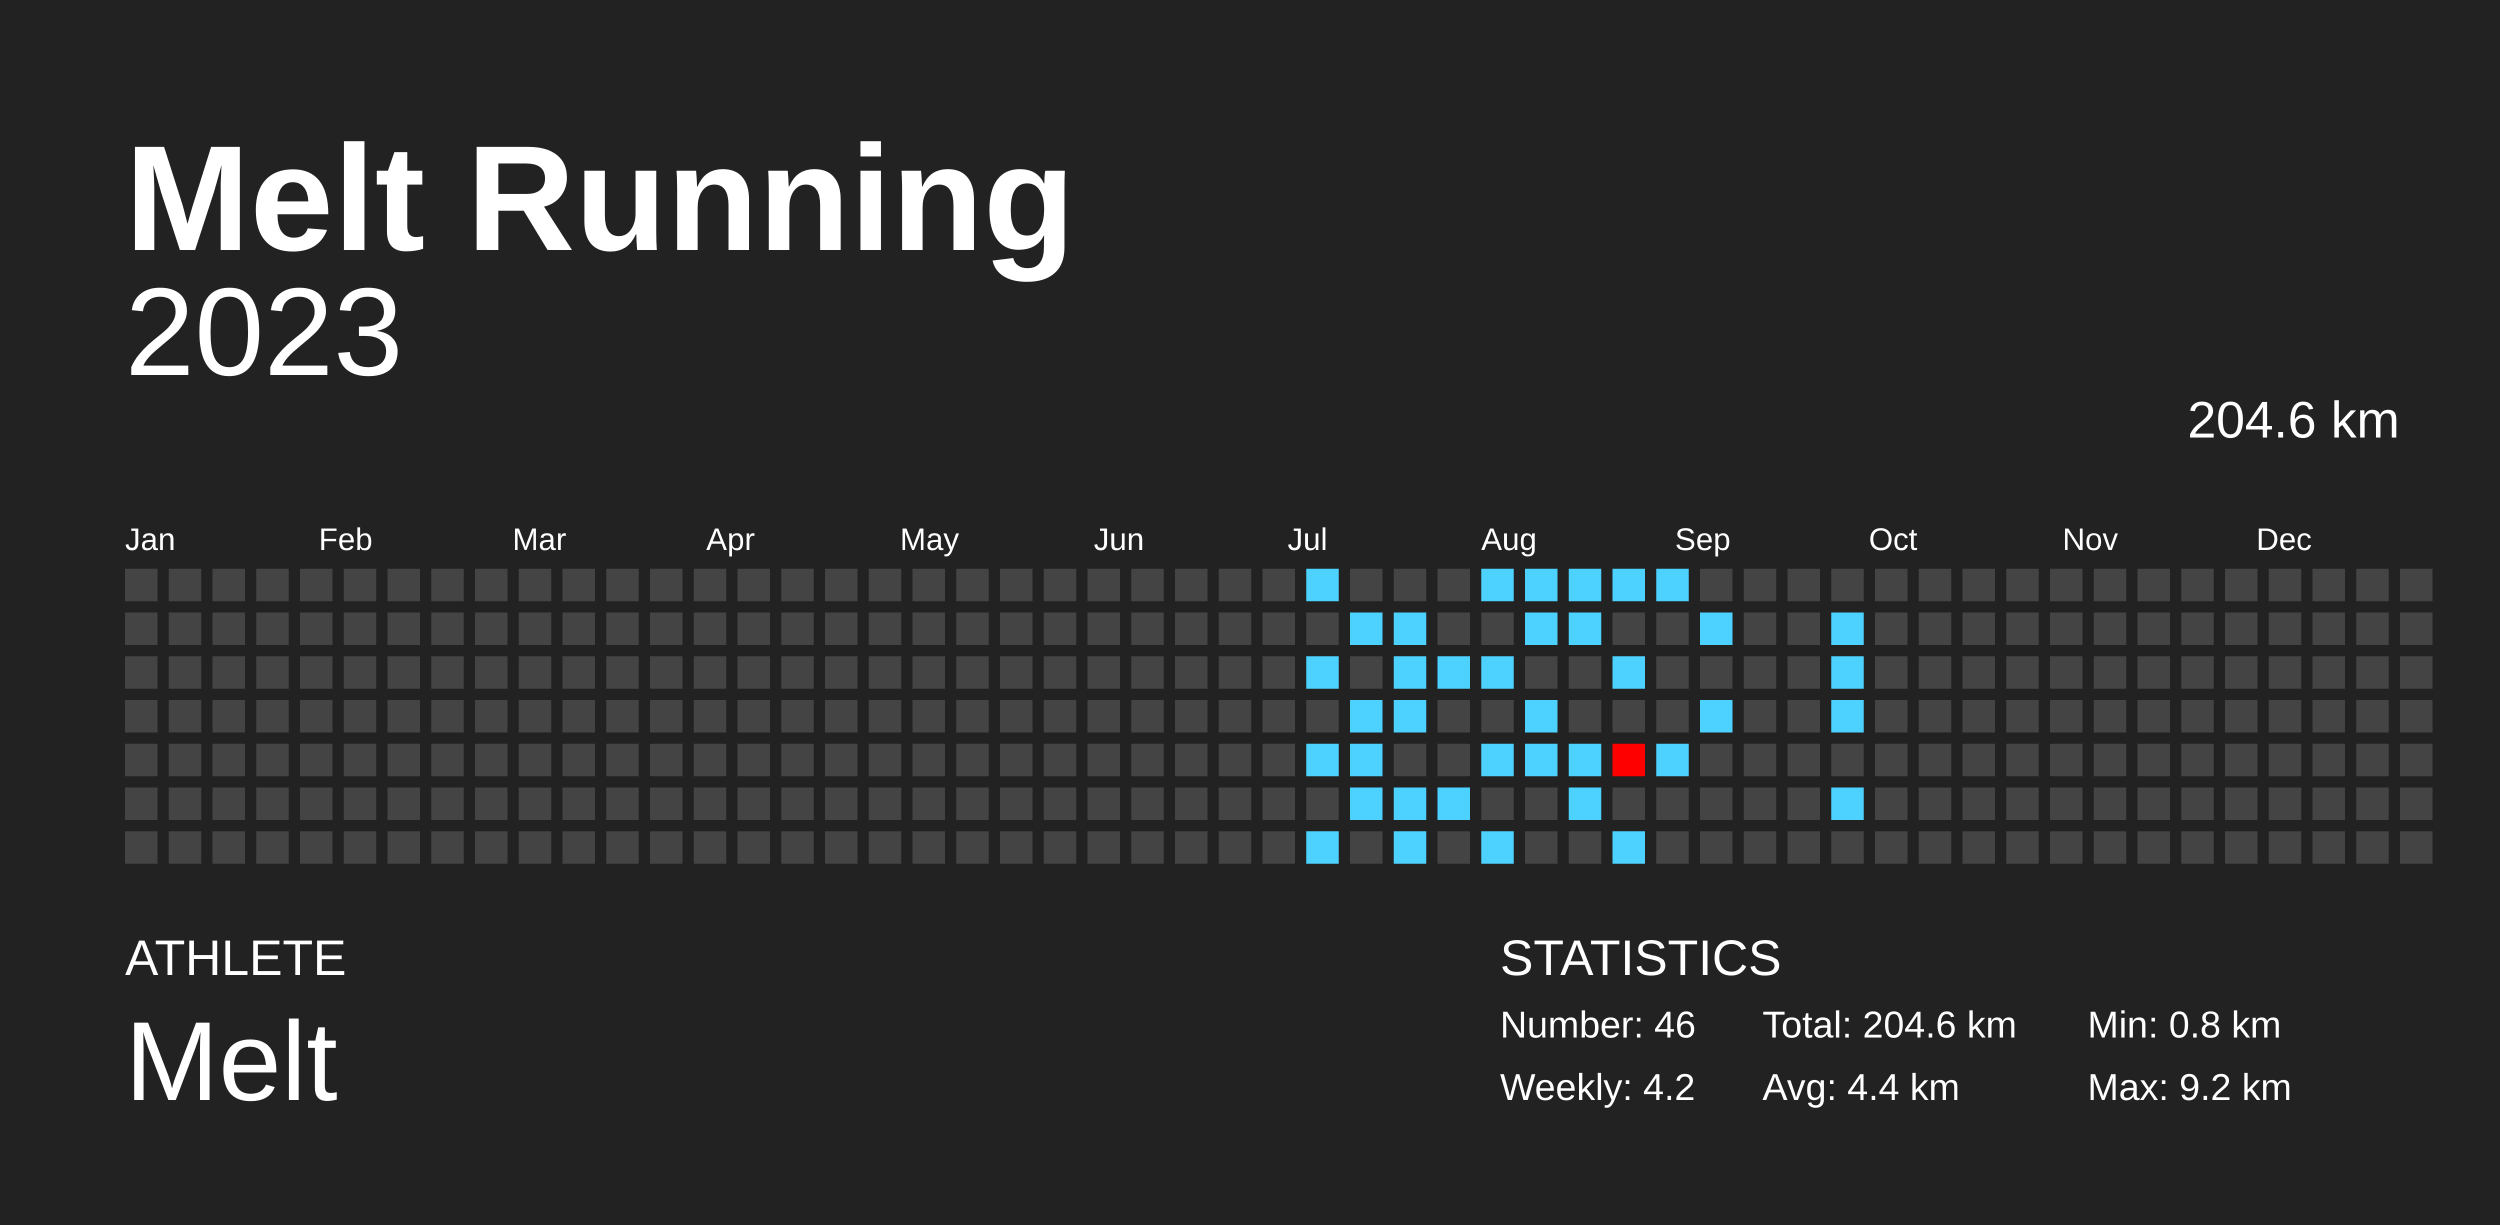
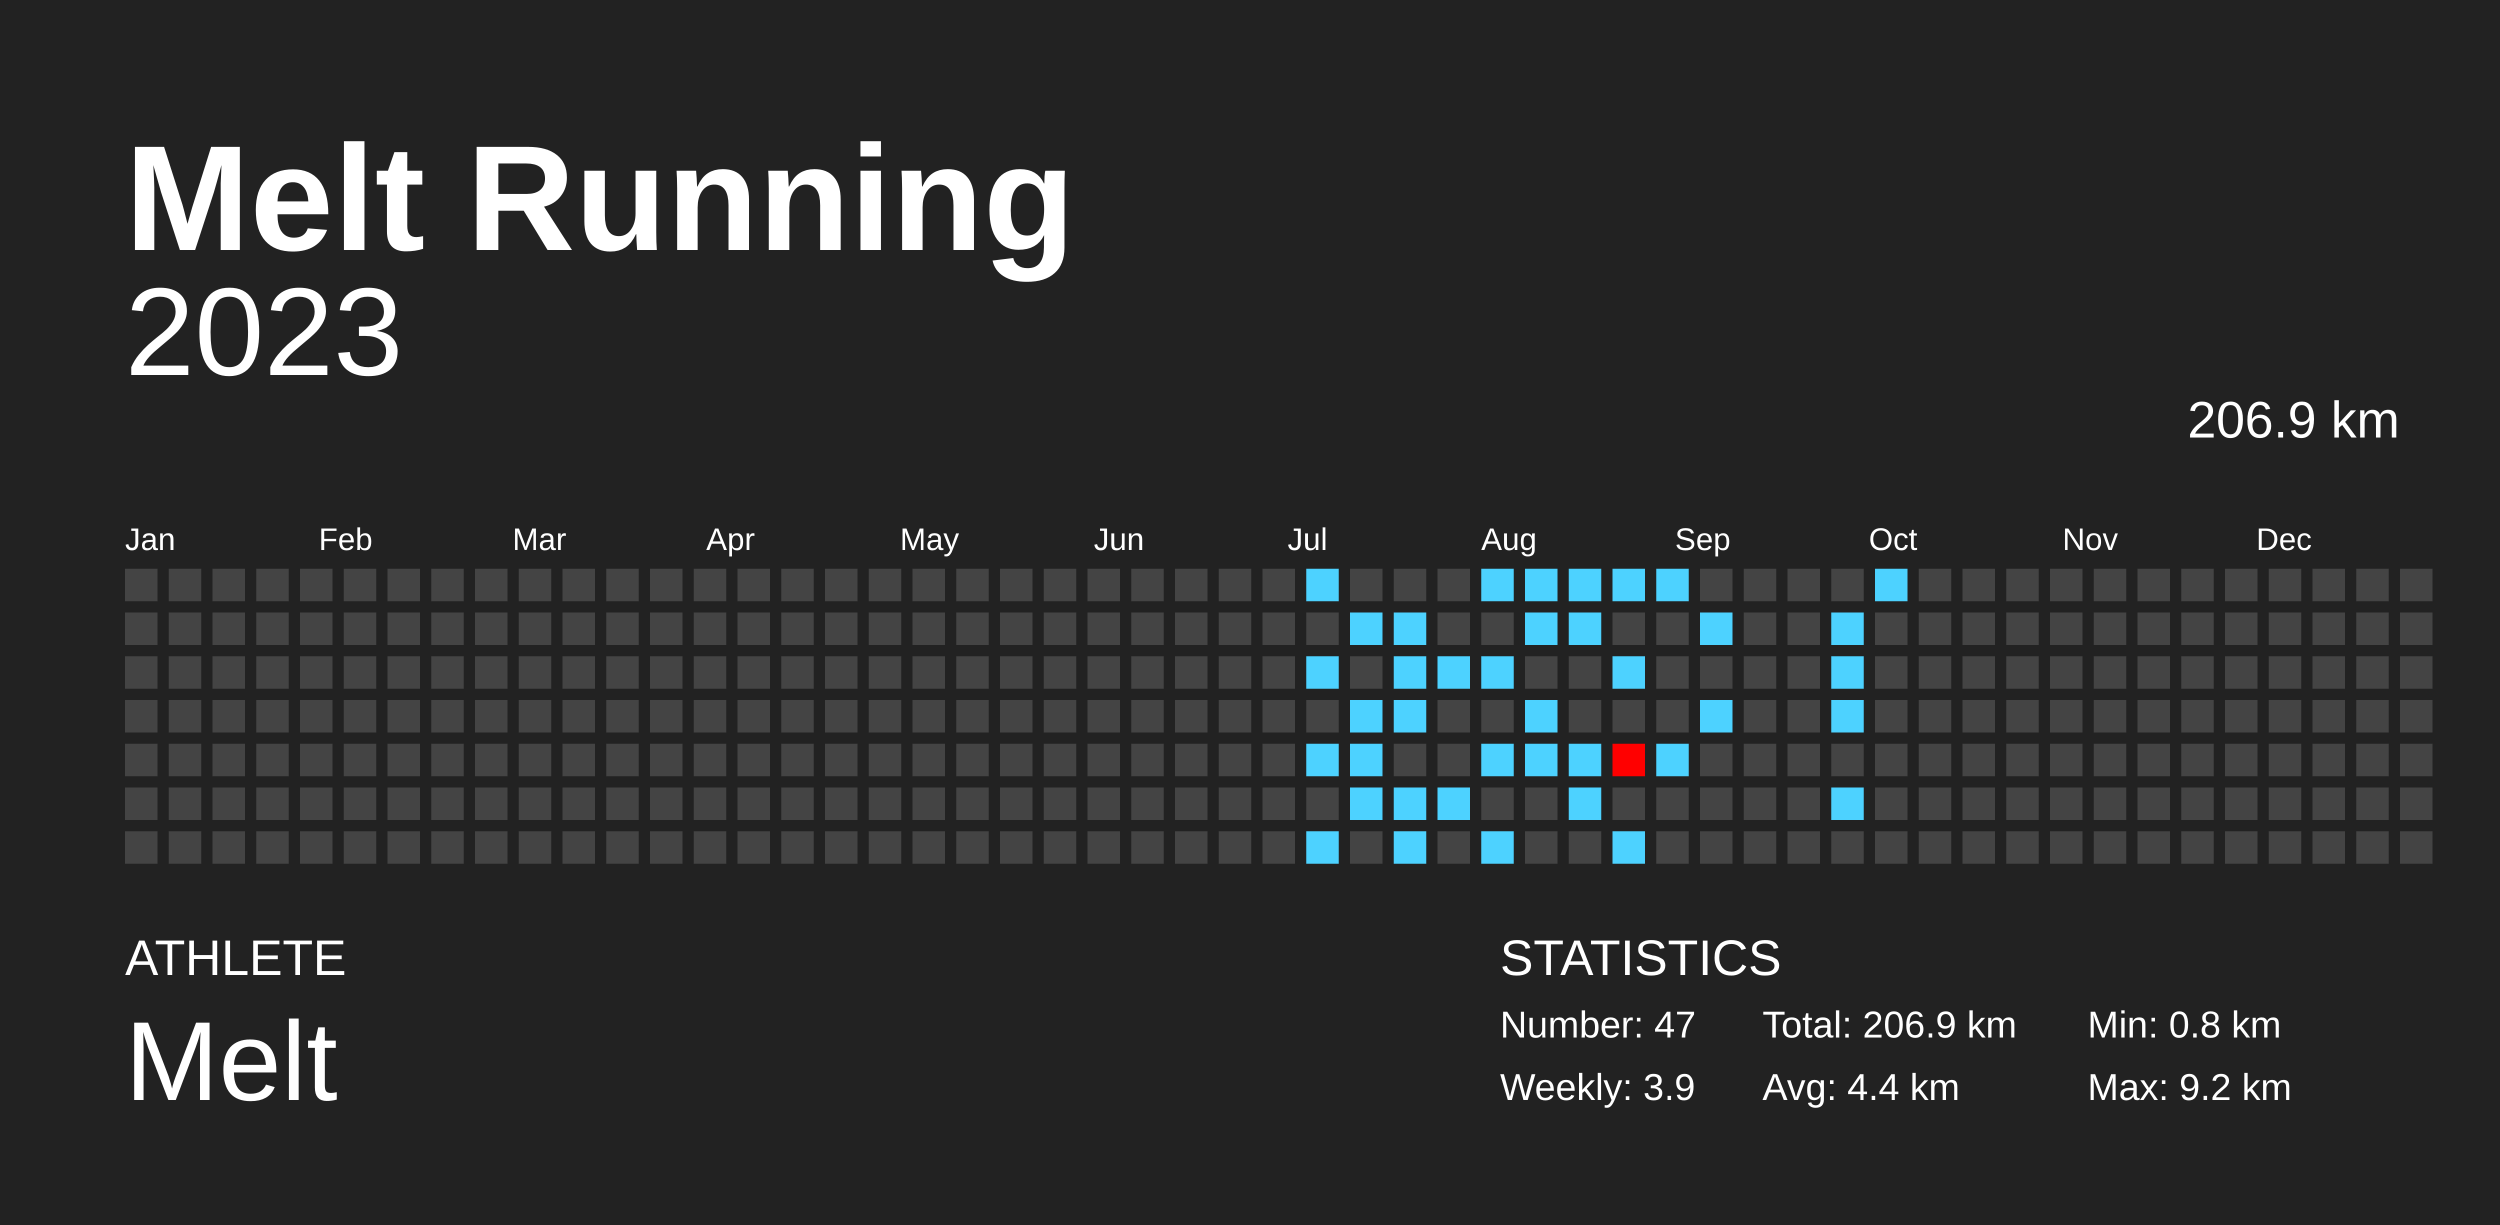
<svg xmlns="http://www.w3.org/2000/svg" baseProfile="full" height="98mm" version="1.1" viewBox="0,0,200,98" width="200mm">
  <defs />
  <rect fill="#222222" height="98" width="200" x="0" y="0" />
  <text fill="#FFFFFF" style="font-size:12px; font-family:Arial; font-weight:bold;" x="10" y="20">Melt Running</text>
  <text fill="#FFFFFF" style="font-size:4px; font-family:Arial" x="10" y="78">ATHLETE</text>
  <text fill="#FFFFFF" style="font-size:9px; font-family:Arial" x="10" y="88">Melt</text>
  <text fill="#FFFFFF" style="font-size:4px; font-family:Arial" x="120" y="78">STATISTICS</text>
-   <text fill="#FFFFFF" style="font-size:3px; font-family:Arial" x="120" y="83">Number: 46</text>
-   <text fill="#FFFFFF" style="font-size:3px; font-family:Arial" x="120" y="88">Weekly: 4.2</text>
-   <text fill="#FFFFFF" style="font-size:3px; font-family:Arial" x="141" y="83">Total: 204.6 km</text>
+   <text fill="#FFFFFF" style="font-size:3px; font-family:Arial" x="120" y="83">Number: 47</text>
+   <text fill="#FFFFFF" style="font-size:3px; font-family:Arial" x="120" y="88">Weekly: 3.9</text>
+   <text fill="#FFFFFF" style="font-size:3px; font-family:Arial" x="141" y="83">Total: 206.9 km</text>
  <text fill="#FFFFFF" style="font-size:3px; font-family:Arial" x="141" y="88">Avg: 4.4 km</text>
  <text fill="#FFFFFF" style="font-size:3px; font-family:Arial" x="167" y="83">Min: 0.8 km</text>
  <text fill="#FFFFFF" style="font-size:3px; font-family:Arial" x="167" y="88">Max: 9.2 km</text>
  <text alignment-baseline="hanging" fill="#FFFFFF" style="font-size:10.0px; font-family:Arial;" x="10" y="30">2023</text>
-   <text alignment-baseline="hanging" fill="#FFFFFF" style="font-size:4.125px; font-family:Arial;" x="175" y="35">204.6 km</text>
+   <text alignment-baseline="hanging" fill="#FFFFFF" style="font-size:4.125px; font-family:Arial;" x="175" y="35">206.9 km</text>
  <text fill="#FFFFFF" style="font-size:2.5px; font-family:Arial" x="10.0" y="44">Jan</text>
  <text fill="#FFFFFF" style="font-size:2.5px; font-family:Arial" x="25.5" y="44">Feb</text>
  <text fill="#FFFFFF" style="font-size:2.5px; font-family:Arial" x="41.0" y="44">Mar</text>
  <text fill="#FFFFFF" style="font-size:2.5px; font-family:Arial" x="56.5" y="44">Apr</text>
  <text fill="#FFFFFF" style="font-size:2.5px; font-family:Arial" x="72.0" y="44">May</text>
  <text fill="#FFFFFF" style="font-size:2.5px; font-family:Arial" x="87.5" y="44">Jun</text>
  <text fill="#FFFFFF" style="font-size:2.5px; font-family:Arial" x="103.0" y="44">Jul</text>
  <text fill="#FFFFFF" style="font-size:2.5px; font-family:Arial" x="118.5" y="44">Aug</text>
  <text fill="#FFFFFF" style="font-size:2.5px; font-family:Arial" x="134.0" y="44">Sep</text>
  <text fill="#FFFFFF" style="font-size:2.5px; font-family:Arial" x="149.5" y="44">Oct</text>
  <text fill="#FFFFFF" style="font-size:2.5px; font-family:Arial" x="165.0" y="44">Nov</text>
  <text fill="#FFFFFF" style="font-size:2.5px; font-family:Arial" x="180.5" y="44">Dec</text>
  <rect fill="#444444" height="2.6" width="2.6" x="10.0" y="45.5" />
  <rect fill="#444444" height="2.6" width="2.6" x="10.0" y="49.0" />
  <rect fill="#444444" height="2.6" width="2.6" x="10.0" y="52.5" />
  <rect fill="#444444" height="2.6" width="2.6" x="10.0" y="56.0" />
  <rect fill="#444444" height="2.6" width="2.6" x="10.0" y="59.5" />
  <rect fill="#444444" height="2.6" width="2.6" x="10.0" y="63.0" />
  <rect fill="#444444" height="2.6" width="2.6" x="10.0" y="66.5" />
  <rect fill="#444444" height="2.6" width="2.6" x="13.5" y="45.5" />
  <rect fill="#444444" height="2.6" width="2.6" x="13.5" y="49.0" />
  <rect fill="#444444" height="2.6" width="2.6" x="13.5" y="52.5" />
  <rect fill="#444444" height="2.6" width="2.6" x="13.5" y="56.0" />
  <rect fill="#444444" height="2.6" width="2.6" x="13.5" y="59.5" />
  <rect fill="#444444" height="2.6" width="2.6" x="13.5" y="63.0" />
  <rect fill="#444444" height="2.6" width="2.6" x="13.5" y="66.5" />
  <rect fill="#444444" height="2.6" width="2.6" x="17.0" y="45.5" />
  <rect fill="#444444" height="2.6" width="2.6" x="17.0" y="49.0" />
  <rect fill="#444444" height="2.6" width="2.6" x="17.0" y="52.5" />
  <rect fill="#444444" height="2.6" width="2.6" x="17.0" y="56.0" />
  <rect fill="#444444" height="2.6" width="2.6" x="17.0" y="59.5" />
  <rect fill="#444444" height="2.6" width="2.6" x="17.0" y="63.0" />
  <rect fill="#444444" height="2.6" width="2.6" x="17.0" y="66.5" />
  <rect fill="#444444" height="2.6" width="2.6" x="20.5" y="45.5" />
  <rect fill="#444444" height="2.6" width="2.6" x="20.5" y="49.0" />
  <rect fill="#444444" height="2.6" width="2.6" x="20.5" y="52.5" />
  <rect fill="#444444" height="2.6" width="2.6" x="20.5" y="56.0" />
  <rect fill="#444444" height="2.6" width="2.6" x="20.5" y="59.5" />
  <rect fill="#444444" height="2.6" width="2.6" x="20.5" y="63.0" />
  <rect fill="#444444" height="2.6" width="2.6" x="20.5" y="66.5" />
  <rect fill="#444444" height="2.6" width="2.6" x="24.0" y="45.5" />
  <rect fill="#444444" height="2.6" width="2.6" x="24.0" y="49.0" />
  <rect fill="#444444" height="2.6" width="2.6" x="24.0" y="52.5" />
  <rect fill="#444444" height="2.6" width="2.6" x="24.0" y="56.0" />
  <rect fill="#444444" height="2.6" width="2.6" x="24.0" y="59.5" />
  <rect fill="#444444" height="2.6" width="2.6" x="24.0" y="63.0" />
  <rect fill="#444444" height="2.6" width="2.6" x="24.0" y="66.5" />
  <rect fill="#444444" height="2.6" width="2.6" x="27.5" y="45.5" />
  <rect fill="#444444" height="2.6" width="2.6" x="27.5" y="49.0" />
  <rect fill="#444444" height="2.6" width="2.6" x="27.5" y="52.5" />
  <rect fill="#444444" height="2.6" width="2.6" x="27.5" y="56.0" />
  <rect fill="#444444" height="2.6" width="2.6" x="27.5" y="59.5" />
  <rect fill="#444444" height="2.6" width="2.6" x="27.5" y="63.0" />
  <rect fill="#444444" height="2.6" width="2.6" x="27.5" y="66.5" />
  <rect fill="#444444" height="2.6" width="2.6" x="31.0" y="45.5" />
  <rect fill="#444444" height="2.6" width="2.6" x="31.0" y="49.0" />
  <rect fill="#444444" height="2.6" width="2.6" x="31.0" y="52.5" />
  <rect fill="#444444" height="2.6" width="2.6" x="31.0" y="56.0" />
  <rect fill="#444444" height="2.6" width="2.6" x="31.0" y="59.5" />
  <rect fill="#444444" height="2.6" width="2.6" x="31.0" y="63.0" />
  <rect fill="#444444" height="2.6" width="2.6" x="31.0" y="66.5" />
  <rect fill="#444444" height="2.6" width="2.6" x="34.5" y="45.5" />
  <rect fill="#444444" height="2.6" width="2.6" x="34.5" y="49.0" />
  <rect fill="#444444" height="2.6" width="2.6" x="34.5" y="52.5" />
  <rect fill="#444444" height="2.6" width="2.6" x="34.5" y="56.0" />
  <rect fill="#444444" height="2.6" width="2.6" x="34.5" y="59.5" />
  <rect fill="#444444" height="2.6" width="2.6" x="34.5" y="63.0" />
  <rect fill="#444444" height="2.6" width="2.6" x="34.5" y="66.5" />
  <rect fill="#444444" height="2.6" width="2.6" x="38.0" y="45.5" />
  <rect fill="#444444" height="2.6" width="2.6" x="38.0" y="49.0" />
  <rect fill="#444444" height="2.6" width="2.6" x="38.0" y="52.5" />
  <rect fill="#444444" height="2.6" width="2.6" x="38.0" y="56.0" />
  <rect fill="#444444" height="2.6" width="2.6" x="38.0" y="59.5" />
  <rect fill="#444444" height="2.6" width="2.6" x="38.0" y="63.0" />
  <rect fill="#444444" height="2.6" width="2.6" x="38.0" y="66.5" />
  <rect fill="#444444" height="2.6" width="2.6" x="41.5" y="45.5" />
  <rect fill="#444444" height="2.6" width="2.6" x="41.5" y="49.0" />
  <rect fill="#444444" height="2.6" width="2.6" x="41.5" y="52.5" />
  <rect fill="#444444" height="2.6" width="2.6" x="41.5" y="56.0" />
  <rect fill="#444444" height="2.6" width="2.6" x="41.5" y="59.5" />
  <rect fill="#444444" height="2.6" width="2.6" x="41.5" y="63.0" />
  <rect fill="#444444" height="2.6" width="2.6" x="41.5" y="66.5" />
  <rect fill="#444444" height="2.6" width="2.6" x="45.0" y="45.5" />
  <rect fill="#444444" height="2.6" width="2.6" x="45.0" y="49.0" />
  <rect fill="#444444" height="2.6" width="2.6" x="45.0" y="52.5" />
  <rect fill="#444444" height="2.6" width="2.6" x="45.0" y="56.0" />
  <rect fill="#444444" height="2.6" width="2.6" x="45.0" y="59.5" />
  <rect fill="#444444" height="2.6" width="2.6" x="45.0" y="63.0" />
  <rect fill="#444444" height="2.6" width="2.6" x="45.0" y="66.5" />
  <rect fill="#444444" height="2.6" width="2.6" x="48.5" y="45.5" />
  <rect fill="#444444" height="2.6" width="2.6" x="48.5" y="49.0" />
  <rect fill="#444444" height="2.6" width="2.6" x="48.5" y="52.5" />
  <rect fill="#444444" height="2.6" width="2.6" x="48.5" y="56.0" />
  <rect fill="#444444" height="2.6" width="2.6" x="48.5" y="59.5" />
  <rect fill="#444444" height="2.6" width="2.6" x="48.5" y="63.0" />
  <rect fill="#444444" height="2.6" width="2.6" x="48.5" y="66.5" />
  <rect fill="#444444" height="2.6" width="2.6" x="52.0" y="45.5" />
  <rect fill="#444444" height="2.6" width="2.6" x="52.0" y="49.0" />
  <rect fill="#444444" height="2.6" width="2.6" x="52.0" y="52.5" />
  <rect fill="#444444" height="2.6" width="2.6" x="52.0" y="56.0" />
  <rect fill="#444444" height="2.6" width="2.6" x="52.0" y="59.5" />
  <rect fill="#444444" height="2.6" width="2.6" x="52.0" y="63.0" />
  <rect fill="#444444" height="2.6" width="2.6" x="52.0" y="66.5" />
  <rect fill="#444444" height="2.6" width="2.6" x="55.5" y="45.5" />
  <rect fill="#444444" height="2.6" width="2.6" x="55.5" y="49.0" />
  <rect fill="#444444" height="2.6" width="2.6" x="55.5" y="52.5" />
  <rect fill="#444444" height="2.6" width="2.6" x="55.5" y="56.0" />
  <rect fill="#444444" height="2.6" width="2.6" x="55.5" y="59.5" />
  <rect fill="#444444" height="2.6" width="2.6" x="55.5" y="63.0" />
  <rect fill="#444444" height="2.6" width="2.6" x="55.5" y="66.5" />
  <rect fill="#444444" height="2.6" width="2.6" x="59.0" y="45.5" />
  <rect fill="#444444" height="2.6" width="2.6" x="59.0" y="49.0" />
  <rect fill="#444444" height="2.6" width="2.6" x="59.0" y="52.5" />
  <rect fill="#444444" height="2.6" width="2.6" x="59.0" y="56.0" />
  <rect fill="#444444" height="2.6" width="2.6" x="59.0" y="59.5" />
  <rect fill="#444444" height="2.6" width="2.6" x="59.0" y="63.0" />
  <rect fill="#444444" height="2.6" width="2.6" x="59.0" y="66.5" />
  <rect fill="#444444" height="2.6" width="2.6" x="62.5" y="45.5" />
  <rect fill="#444444" height="2.6" width="2.6" x="62.5" y="49.0" />
  <rect fill="#444444" height="2.6" width="2.6" x="62.5" y="52.5" />
  <rect fill="#444444" height="2.6" width="2.6" x="62.5" y="56.0" />
  <rect fill="#444444" height="2.6" width="2.6" x="62.5" y="59.5" />
  <rect fill="#444444" height="2.6" width="2.6" x="62.5" y="63.0" />
  <rect fill="#444444" height="2.6" width="2.6" x="62.5" y="66.5" />
  <rect fill="#444444" height="2.6" width="2.6" x="66.0" y="45.5" />
  <rect fill="#444444" height="2.6" width="2.6" x="66.0" y="49.0" />
  <rect fill="#444444" height="2.6" width="2.6" x="66.0" y="52.5" />
  <rect fill="#444444" height="2.6" width="2.6" x="66.0" y="56.0" />
  <rect fill="#444444" height="2.6" width="2.6" x="66.0" y="59.5" />
  <rect fill="#444444" height="2.6" width="2.6" x="66.0" y="63.0" />
  <rect fill="#444444" height="2.6" width="2.6" x="66.0" y="66.5" />
  <rect fill="#444444" height="2.6" width="2.6" x="69.5" y="45.5" />
  <rect fill="#444444" height="2.6" width="2.6" x="69.5" y="49.0" />
  <rect fill="#444444" height="2.6" width="2.6" x="69.5" y="52.5" />
  <rect fill="#444444" height="2.6" width="2.6" x="69.5" y="56.0" />
  <rect fill="#444444" height="2.6" width="2.6" x="69.5" y="59.5" />
  <rect fill="#444444" height="2.6" width="2.6" x="69.5" y="63.0" />
  <rect fill="#444444" height="2.6" width="2.6" x="69.5" y="66.5" />
  <rect fill="#444444" height="2.6" width="2.6" x="73.0" y="45.5" />
  <rect fill="#444444" height="2.6" width="2.6" x="73.0" y="49.0" />
  <rect fill="#444444" height="2.6" width="2.6" x="73.0" y="52.5" />
  <rect fill="#444444" height="2.6" width="2.6" x="73.0" y="56.0" />
  <rect fill="#444444" height="2.6" width="2.6" x="73.0" y="59.5" />
  <rect fill="#444444" height="2.6" width="2.6" x="73.0" y="63.0" />
  <rect fill="#444444" height="2.6" width="2.6" x="73.0" y="66.5" />
  <rect fill="#444444" height="2.6" width="2.6" x="76.5" y="45.5" />
  <rect fill="#444444" height="2.6" width="2.6" x="76.5" y="49.0" />
  <rect fill="#444444" height="2.6" width="2.6" x="76.5" y="52.5" />
  <rect fill="#444444" height="2.6" width="2.6" x="76.5" y="56.0" />
  <rect fill="#444444" height="2.6" width="2.6" x="76.5" y="59.5" />
  <rect fill="#444444" height="2.6" width="2.6" x="76.5" y="63.0" />
  <rect fill="#444444" height="2.6" width="2.6" x="76.5" y="66.5" />
  <rect fill="#444444" height="2.6" width="2.6" x="80.0" y="45.5" />
  <rect fill="#444444" height="2.6" width="2.6" x="80.0" y="49.0" />
  <rect fill="#444444" height="2.6" width="2.6" x="80.0" y="52.5" />
  <rect fill="#444444" height="2.6" width="2.6" x="80.0" y="56.0" />
  <rect fill="#444444" height="2.6" width="2.6" x="80.0" y="59.5" />
  <rect fill="#444444" height="2.6" width="2.6" x="80.0" y="63.0" />
  <rect fill="#444444" height="2.6" width="2.6" x="80.0" y="66.5" />
  <rect fill="#444444" height="2.6" width="2.6" x="83.5" y="45.5" />
  <rect fill="#444444" height="2.6" width="2.6" x="83.5" y="49.0" />
  <rect fill="#444444" height="2.6" width="2.6" x="83.5" y="52.5" />
  <rect fill="#444444" height="2.6" width="2.6" x="83.5" y="56.0" />
  <rect fill="#444444" height="2.6" width="2.6" x="83.5" y="59.5" />
  <rect fill="#444444" height="2.6" width="2.6" x="83.5" y="63.0" />
  <rect fill="#444444" height="2.6" width="2.6" x="83.5" y="66.5" />
  <rect fill="#444444" height="2.6" width="2.6" x="87.0" y="45.5" />
  <rect fill="#444444" height="2.6" width="2.6" x="87.0" y="49.0" />
  <rect fill="#444444" height="2.6" width="2.6" x="87.0" y="52.5" />
  <rect fill="#444444" height="2.6" width="2.6" x="87.0" y="56.0" />
  <rect fill="#444444" height="2.6" width="2.6" x="87.0" y="59.5" />
  <rect fill="#444444" height="2.6" width="2.6" x="87.0" y="63.0" />
  <rect fill="#444444" height="2.6" width="2.6" x="87.0" y="66.5" />
  <rect fill="#444444" height="2.6" width="2.6" x="90.5" y="45.5" />
  <rect fill="#444444" height="2.6" width="2.6" x="90.5" y="49.0" />
  <rect fill="#444444" height="2.6" width="2.6" x="90.5" y="52.5" />
  <rect fill="#444444" height="2.6" width="2.6" x="90.5" y="56.0" />
  <rect fill="#444444" height="2.6" width="2.6" x="90.5" y="59.5" />
  <rect fill="#444444" height="2.6" width="2.6" x="90.5" y="63.0" />
  <rect fill="#444444" height="2.6" width="2.6" x="90.5" y="66.5" />
  <rect fill="#444444" height="2.6" width="2.6" x="94.0" y="45.5" />
  <rect fill="#444444" height="2.6" width="2.6" x="94.0" y="49.0" />
  <rect fill="#444444" height="2.6" width="2.6" x="94.0" y="52.5" />
  <rect fill="#444444" height="2.6" width="2.6" x="94.0" y="56.0" />
  <rect fill="#444444" height="2.6" width="2.6" x="94.0" y="59.5" />
  <rect fill="#444444" height="2.6" width="2.6" x="94.0" y="63.0" />
  <rect fill="#444444" height="2.6" width="2.6" x="94.0" y="66.5" />
  <rect fill="#444444" height="2.6" width="2.6" x="97.5" y="45.5" />
  <rect fill="#444444" height="2.6" width="2.6" x="97.5" y="49.0" />
  <rect fill="#444444" height="2.6" width="2.6" x="97.5" y="52.5" />
  <rect fill="#444444" height="2.6" width="2.6" x="97.5" y="56.0" />
  <rect fill="#444444" height="2.6" width="2.6" x="97.5" y="59.5" />
  <rect fill="#444444" height="2.6" width="2.6" x="97.5" y="63.0" />
  <rect fill="#444444" height="2.6" width="2.6" x="97.5" y="66.5" />
  <rect fill="#444444" height="2.6" width="2.6" x="101.0" y="45.5" />
  <rect fill="#444444" height="2.6" width="2.6" x="101.0" y="49.0" />
  <rect fill="#444444" height="2.6" width="2.6" x="101.0" y="52.5" />
  <rect fill="#444444" height="2.6" width="2.6" x="101.0" y="56.0" />
  <rect fill="#444444" height="2.6" width="2.6" x="101.0" y="59.5" />
  <rect fill="#444444" height="2.6" width="2.6" x="101.0" y="63.0" />
  <rect fill="#444444" height="2.6" width="2.6" x="101.0" y="66.5" />
  <rect fill="#4dd2ff" height="2.6" width="2.6" x="104.5" y="45.5" />
  <rect fill="#444444" height="2.6" width="2.6" x="104.5" y="49.0" />
  <rect fill="#4dd2ff" height="2.6" width="2.6" x="104.5" y="52.5" />
  <rect fill="#444444" height="2.6" width="2.6" x="104.5" y="56.0" />
  <rect fill="#4dd2ff" height="2.6" width="2.6" x="104.5" y="59.5" />
  <rect fill="#444444" height="2.6" width="2.6" x="104.5" y="63.0" />
  <rect fill="#4dd2ff" height="2.6" width="2.6" x="104.5" y="66.5" />
  <rect fill="#444444" height="2.6" width="2.6" x="108.0" y="45.5" />
  <rect fill="#4dd2ff" height="2.6" width="2.6" x="108.0" y="49.0" />
  <rect fill="#444444" height="2.6" width="2.6" x="108.0" y="52.5" />
  <rect fill="#4dd2ff" height="2.6" width="2.6" x="108.0" y="56.0" />
  <rect fill="#4dd2ff" height="2.6" width="2.6" x="108.0" y="59.5" />
  <rect fill="#4dd2ff" height="2.6" width="2.6" x="108.0" y="63.0" />
  <rect fill="#444444" height="2.6" width="2.6" x="108.0" y="66.5" />
  <rect fill="#444444" height="2.6" width="2.6" x="111.5" y="45.5" />
  <rect fill="#4dd2ff" height="2.6" width="2.6" x="111.5" y="49.0" />
  <rect fill="#4dd2ff" height="2.6" width="2.6" x="111.5" y="52.5" />
  <rect fill="#4dd2ff" height="2.6" width="2.6" x="111.5" y="56.0" />
  <rect fill="#444444" height="2.6" width="2.6" x="111.5" y="59.5" />
  <rect fill="#4dd2ff" height="2.6" width="2.6" x="111.5" y="63.0" />
  <rect fill="#4dd2ff" height="2.6" width="2.6" x="111.5" y="66.5" />
  <rect fill="#444444" height="2.6" width="2.6" x="115.0" y="45.5" />
  <rect fill="#444444" height="2.6" width="2.6" x="115.0" y="49.0" />
  <rect fill="#4dd2ff" height="2.6" width="2.6" x="115.0" y="52.5" />
  <rect fill="#444444" height="2.6" width="2.6" x="115.0" y="56.0" />
  <rect fill="#444444" height="2.6" width="2.6" x="115.0" y="59.5" />
  <rect fill="#4dd2ff" height="2.6" width="2.6" x="115.0" y="63.0" />
  <rect fill="#444444" height="2.6" width="2.6" x="115.0" y="66.5" />
  <rect fill="#4dd2ff" height="2.6" width="2.6" x="118.5" y="45.5" />
  <rect fill="#444444" height="2.6" width="2.6" x="118.5" y="49.0" />
  <rect fill="#4dd2ff" height="2.6" width="2.6" x="118.5" y="52.5" />
  <rect fill="#444444" height="2.6" width="2.6" x="118.5" y="56.0" />
  <rect fill="#4dd2ff" height="2.6" width="2.6" x="118.5" y="59.5" />
  <rect fill="#444444" height="2.6" width="2.6" x="118.5" y="63.0" />
  <rect fill="#4dd2ff" height="2.6" width="2.6" x="118.5" y="66.5" />
  <rect fill="#4dd2ff" height="2.6" width="2.6" x="122.0" y="45.5" />
  <rect fill="#4dd2ff" height="2.6" width="2.6" x="122.0" y="49.0" />
  <rect fill="#444444" height="2.6" width="2.6" x="122.0" y="52.5" />
  <rect fill="#4dd2ff" height="2.6" width="2.6" x="122.0" y="56.0" />
  <rect fill="#4dd2ff" height="2.6" width="2.6" x="122.0" y="59.5" />
  <rect fill="#444444" height="2.6" width="2.6" x="122.0" y="63.0" />
  <rect fill="#444444" height="2.6" width="2.6" x="122.0" y="66.5" />
  <rect fill="#4dd2ff" height="2.6" width="2.6" x="125.5" y="45.5" />
  <rect fill="#4dd2ff" height="2.6" width="2.6" x="125.5" y="49.0" />
  <rect fill="#444444" height="2.6" width="2.6" x="125.5" y="52.5" />
  <rect fill="#444444" height="2.6" width="2.6" x="125.5" y="56.0" />
  <rect fill="#4dd2ff" height="2.6" width="2.6" x="125.5" y="59.5" />
  <rect fill="#4dd2ff" height="2.6" width="2.6" x="125.5" y="63.0" />
  <rect fill="#444444" height="2.6" width="2.6" x="125.5" y="66.5" />
  <rect fill="#4dd2ff" height="2.6" width="2.6" x="129.0" y="45.5" />
  <rect fill="#444444" height="2.6" width="2.6" x="129.0" y="49.0" />
  <rect fill="#4dd2ff" height="2.6" width="2.6" x="129.0" y="52.5" />
  <rect fill="#444444" height="2.6" width="2.6" x="129.0" y="56.0" />
  <rect fill="#ff0000" height="2.6" width="2.6" x="129.0" y="59.5" />
  <rect fill="#444444" height="2.6" width="2.6" x="129.0" y="63.0" />
  <rect fill="#4dd2ff" height="2.6" width="2.6" x="129.0" y="66.5" />
  <rect fill="#4dd2ff" height="2.6" width="2.6" x="132.5" y="45.5" />
  <rect fill="#444444" height="2.6" width="2.6" x="132.5" y="49.0" />
  <rect fill="#444444" height="2.6" width="2.6" x="132.5" y="52.5" />
  <rect fill="#444444" height="2.6" width="2.6" x="132.5" y="56.0" />
  <rect fill="#4dd2ff" height="2.6" width="2.6" x="132.5" y="59.5" />
  <rect fill="#444444" height="2.6" width="2.6" x="132.5" y="63.0" />
  <rect fill="#444444" height="2.6" width="2.6" x="132.5" y="66.5" />
  <rect fill="#444444" height="2.6" width="2.6" x="136.0" y="45.5" />
  <rect fill="#4dd2ff" height="2.6" width="2.6" x="136.0" y="49.0" />
  <rect fill="#444444" height="2.6" width="2.6" x="136.0" y="52.5" />
  <rect fill="#4dd2ff" height="2.6" width="2.6" x="136.0" y="56.0" />
  <rect fill="#444444" height="2.6" width="2.6" x="136.0" y="59.5" />
  <rect fill="#444444" height="2.6" width="2.6" x="136.0" y="63.0" />
  <rect fill="#444444" height="2.6" width="2.6" x="136.0" y="66.5" />
  <rect fill="#444444" height="2.6" width="2.6" x="139.5" y="45.5" />
  <rect fill="#444444" height="2.6" width="2.6" x="139.5" y="49.0" />
  <rect fill="#444444" height="2.6" width="2.6" x="139.5" y="52.5" />
  <rect fill="#444444" height="2.6" width="2.6" x="139.5" y="56.0" />
  <rect fill="#444444" height="2.6" width="2.6" x="139.5" y="59.5" />
  <rect fill="#444444" height="2.6" width="2.6" x="139.5" y="63.0" />
  <rect fill="#444444" height="2.6" width="2.6" x="139.5" y="66.5" />
  <rect fill="#444444" height="2.6" width="2.6" x="143.0" y="45.5" />
  <rect fill="#444444" height="2.6" width="2.6" x="143.0" y="49.0" />
  <rect fill="#444444" height="2.6" width="2.6" x="143.0" y="52.5" />
  <rect fill="#444444" height="2.6" width="2.6" x="143.0" y="56.0" />
  <rect fill="#444444" height="2.6" width="2.6" x="143.0" y="59.5" />
  <rect fill="#444444" height="2.6" width="2.6" x="143.0" y="63.0" />
  <rect fill="#444444" height="2.6" width="2.6" x="143.0" y="66.5" />
  <rect fill="#444444" height="2.6" width="2.6" x="146.5" y="45.5" />
  <rect fill="#4dd2ff" height="2.6" width="2.6" x="146.5" y="49.0" />
  <rect fill="#4dd2ff" height="2.6" width="2.6" x="146.5" y="52.5" />
  <rect fill="#4dd2ff" height="2.6" width="2.6" x="146.5" y="56.0" />
  <rect fill="#444444" height="2.6" width="2.6" x="146.5" y="59.5" />
  <rect fill="#4dd2ff" height="2.6" width="2.6" x="146.5" y="63.0" />
  <rect fill="#444444" height="2.6" width="2.6" x="146.5" y="66.5" />
-   <rect fill="#444444" height="2.6" width="2.6" x="150.0" y="45.5" />
+   <rect fill="#4dd2ff" height="2.6" width="2.6" x="150.0" y="45.5" />
  <rect fill="#444444" height="2.6" width="2.6" x="150.0" y="49.0" />
  <rect fill="#444444" height="2.6" width="2.6" x="150.0" y="52.5" />
  <rect fill="#444444" height="2.6" width="2.6" x="150.0" y="56.0" />
  <rect fill="#444444" height="2.6" width="2.6" x="150.0" y="59.5" />
  <rect fill="#444444" height="2.6" width="2.6" x="150.0" y="63.0" />
  <rect fill="#444444" height="2.6" width="2.6" x="150.0" y="66.5" />
  <rect fill="#444444" height="2.6" width="2.6" x="153.5" y="45.5" />
  <rect fill="#444444" height="2.6" width="2.6" x="153.5" y="49.0" />
  <rect fill="#444444" height="2.6" width="2.6" x="153.5" y="52.5" />
  <rect fill="#444444" height="2.6" width="2.6" x="153.5" y="56.0" />
  <rect fill="#444444" height="2.6" width="2.6" x="153.5" y="59.5" />
  <rect fill="#444444" height="2.6" width="2.6" x="153.5" y="63.0" />
  <rect fill="#444444" height="2.6" width="2.6" x="153.5" y="66.5" />
  <rect fill="#444444" height="2.6" width="2.6" x="157.0" y="45.5" />
  <rect fill="#444444" height="2.6" width="2.6" x="157.0" y="49.0" />
  <rect fill="#444444" height="2.6" width="2.6" x="157.0" y="52.5" />
  <rect fill="#444444" height="2.6" width="2.6" x="157.0" y="56.0" />
  <rect fill="#444444" height="2.6" width="2.6" x="157.0" y="59.5" />
  <rect fill="#444444" height="2.6" width="2.6" x="157.0" y="63.0" />
  <rect fill="#444444" height="2.6" width="2.6" x="157.0" y="66.5" />
  <rect fill="#444444" height="2.6" width="2.6" x="160.5" y="45.5" />
  <rect fill="#444444" height="2.6" width="2.6" x="160.5" y="49.0" />
  <rect fill="#444444" height="2.6" width="2.6" x="160.5" y="52.5" />
  <rect fill="#444444" height="2.6" width="2.6" x="160.5" y="56.0" />
  <rect fill="#444444" height="2.6" width="2.6" x="160.5" y="59.5" />
  <rect fill="#444444" height="2.6" width="2.6" x="160.5" y="63.0" />
  <rect fill="#444444" height="2.6" width="2.6" x="160.5" y="66.5" />
  <rect fill="#444444" height="2.6" width="2.6" x="164.0" y="45.5" />
  <rect fill="#444444" height="2.6" width="2.6" x="164.0" y="49.0" />
  <rect fill="#444444" height="2.6" width="2.6" x="164.0" y="52.5" />
  <rect fill="#444444" height="2.6" width="2.6" x="164.0" y="56.0" />
  <rect fill="#444444" height="2.6" width="2.6" x="164.0" y="59.5" />
  <rect fill="#444444" height="2.6" width="2.6" x="164.0" y="63.0" />
  <rect fill="#444444" height="2.6" width="2.6" x="164.0" y="66.5" />
  <rect fill="#444444" height="2.6" width="2.6" x="167.5" y="45.5" />
  <rect fill="#444444" height="2.6" width="2.6" x="167.5" y="49.0" />
  <rect fill="#444444" height="2.6" width="2.6" x="167.5" y="52.5" />
  <rect fill="#444444" height="2.6" width="2.6" x="167.5" y="56.0" />
  <rect fill="#444444" height="2.6" width="2.6" x="167.5" y="59.5" />
  <rect fill="#444444" height="2.6" width="2.6" x="167.5" y="63.0" />
  <rect fill="#444444" height="2.6" width="2.6" x="167.5" y="66.5" />
  <rect fill="#444444" height="2.6" width="2.6" x="171.0" y="45.5" />
  <rect fill="#444444" height="2.6" width="2.6" x="171.0" y="49.0" />
  <rect fill="#444444" height="2.6" width="2.6" x="171.0" y="52.5" />
  <rect fill="#444444" height="2.6" width="2.6" x="171.0" y="56.0" />
  <rect fill="#444444" height="2.6" width="2.6" x="171.0" y="59.5" />
  <rect fill="#444444" height="2.6" width="2.6" x="171.0" y="63.0" />
  <rect fill="#444444" height="2.6" width="2.6" x="171.0" y="66.5" />
  <rect fill="#444444" height="2.6" width="2.6" x="174.5" y="45.5" />
  <rect fill="#444444" height="2.6" width="2.6" x="174.5" y="49.0" />
  <rect fill="#444444" height="2.6" width="2.6" x="174.5" y="52.5" />
  <rect fill="#444444" height="2.6" width="2.6" x="174.5" y="56.0" />
  <rect fill="#444444" height="2.6" width="2.6" x="174.5" y="59.5" />
  <rect fill="#444444" height="2.6" width="2.6" x="174.5" y="63.0" />
  <rect fill="#444444" height="2.6" width="2.6" x="174.5" y="66.5" />
  <rect fill="#444444" height="2.6" width="2.6" x="178.0" y="45.5" />
  <rect fill="#444444" height="2.6" width="2.6" x="178.0" y="49.0" />
  <rect fill="#444444" height="2.6" width="2.6" x="178.0" y="52.5" />
  <rect fill="#444444" height="2.6" width="2.6" x="178.0" y="56.0" />
  <rect fill="#444444" height="2.6" width="2.6" x="178.0" y="59.5" />
  <rect fill="#444444" height="2.6" width="2.6" x="178.0" y="63.0" />
  <rect fill="#444444" height="2.6" width="2.6" x="178.0" y="66.5" />
  <rect fill="#444444" height="2.6" width="2.6" x="181.5" y="45.5" />
  <rect fill="#444444" height="2.6" width="2.6" x="181.5" y="49.0" />
  <rect fill="#444444" height="2.6" width="2.6" x="181.5" y="52.5" />
  <rect fill="#444444" height="2.6" width="2.6" x="181.5" y="56.0" />
  <rect fill="#444444" height="2.6" width="2.6" x="181.5" y="59.5" />
  <rect fill="#444444" height="2.6" width="2.6" x="181.5" y="63.0" />
  <rect fill="#444444" height="2.6" width="2.6" x="181.5" y="66.5" />
  <rect fill="#444444" height="2.6" width="2.6" x="185.0" y="45.5" />
  <rect fill="#444444" height="2.6" width="2.6" x="185.0" y="49.0" />
  <rect fill="#444444" height="2.6" width="2.6" x="185.0" y="52.5" />
  <rect fill="#444444" height="2.6" width="2.6" x="185.0" y="56.0" />
  <rect fill="#444444" height="2.6" width="2.6" x="185.0" y="59.5" />
  <rect fill="#444444" height="2.6" width="2.6" x="185.0" y="63.0" />
  <rect fill="#444444" height="2.6" width="2.6" x="185.0" y="66.5" />
  <rect fill="#444444" height="2.6" width="2.6" x="188.5" y="45.5" />
  <rect fill="#444444" height="2.6" width="2.6" x="188.5" y="49.0" />
  <rect fill="#444444" height="2.6" width="2.6" x="188.5" y="52.5" />
  <rect fill="#444444" height="2.6" width="2.6" x="188.5" y="56.0" />
  <rect fill="#444444" height="2.6" width="2.6" x="188.5" y="59.5" />
  <rect fill="#444444" height="2.6" width="2.6" x="188.5" y="63.0" />
  <rect fill="#444444" height="2.6" width="2.6" x="188.5" y="66.5" />
  <rect fill="#444444" height="2.6" width="2.6" x="192.0" y="45.5" />
  <rect fill="#444444" height="2.6" width="2.6" x="192.0" y="49.0" />
  <rect fill="#444444" height="2.6" width="2.6" x="192.0" y="52.5" />
  <rect fill="#444444" height="2.6" width="2.6" x="192.0" y="56.0" />
  <rect fill="#444444" height="2.6" width="2.6" x="192.0" y="59.5" />
  <rect fill="#444444" height="2.6" width="2.6" x="192.0" y="63.0" />
  <rect fill="#444444" height="2.6" width="2.6" x="192.0" y="66.5" />
</svg>
